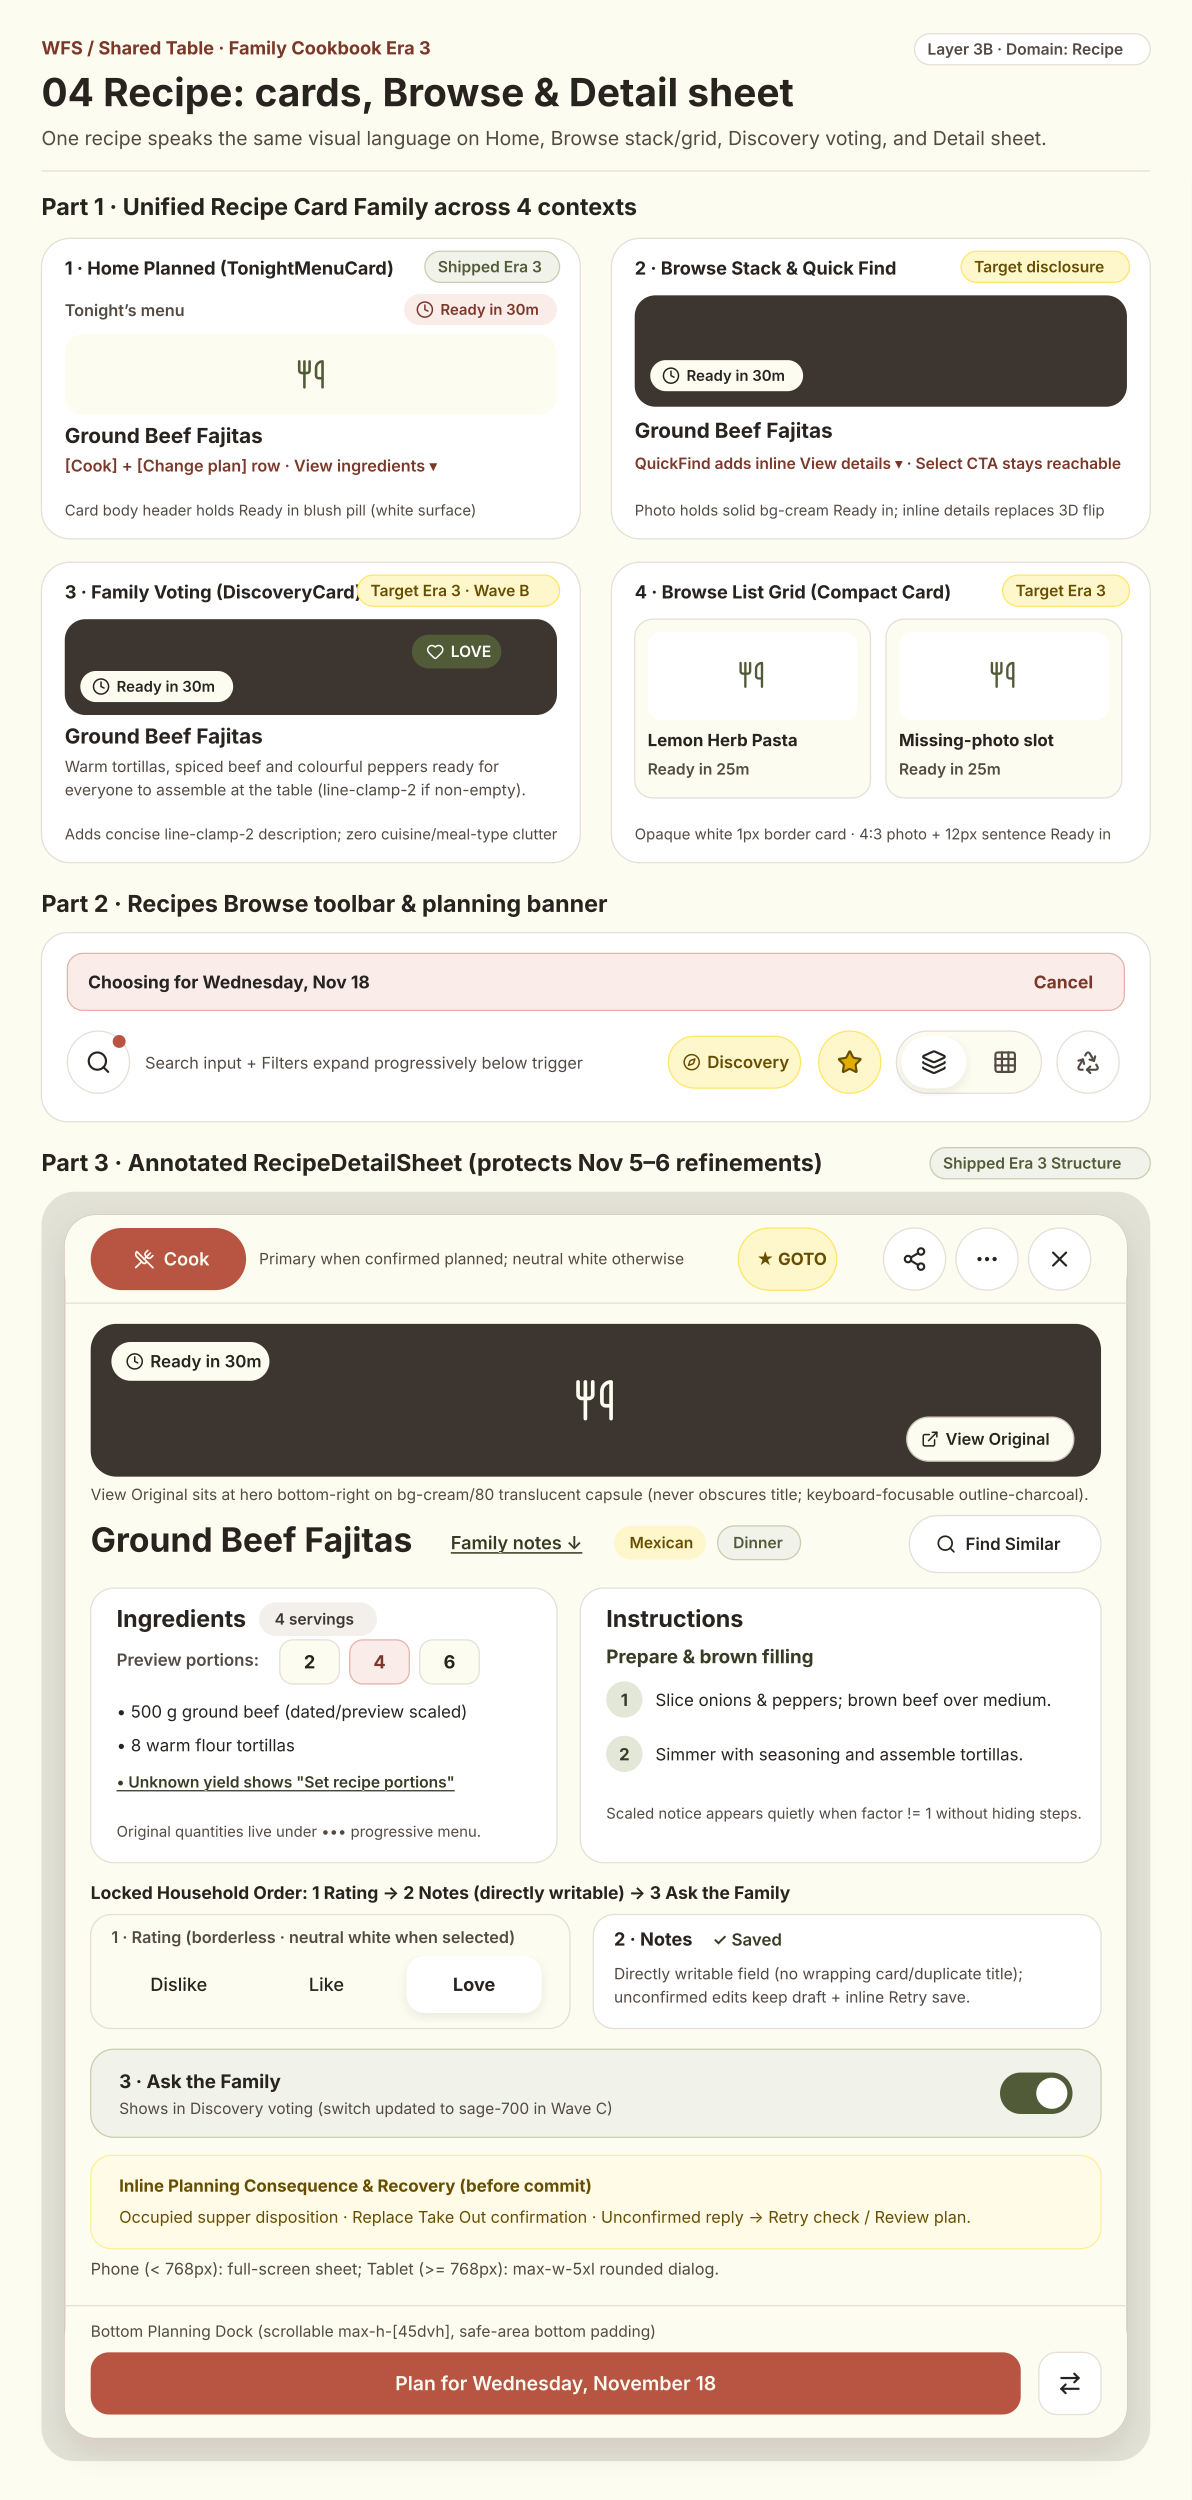
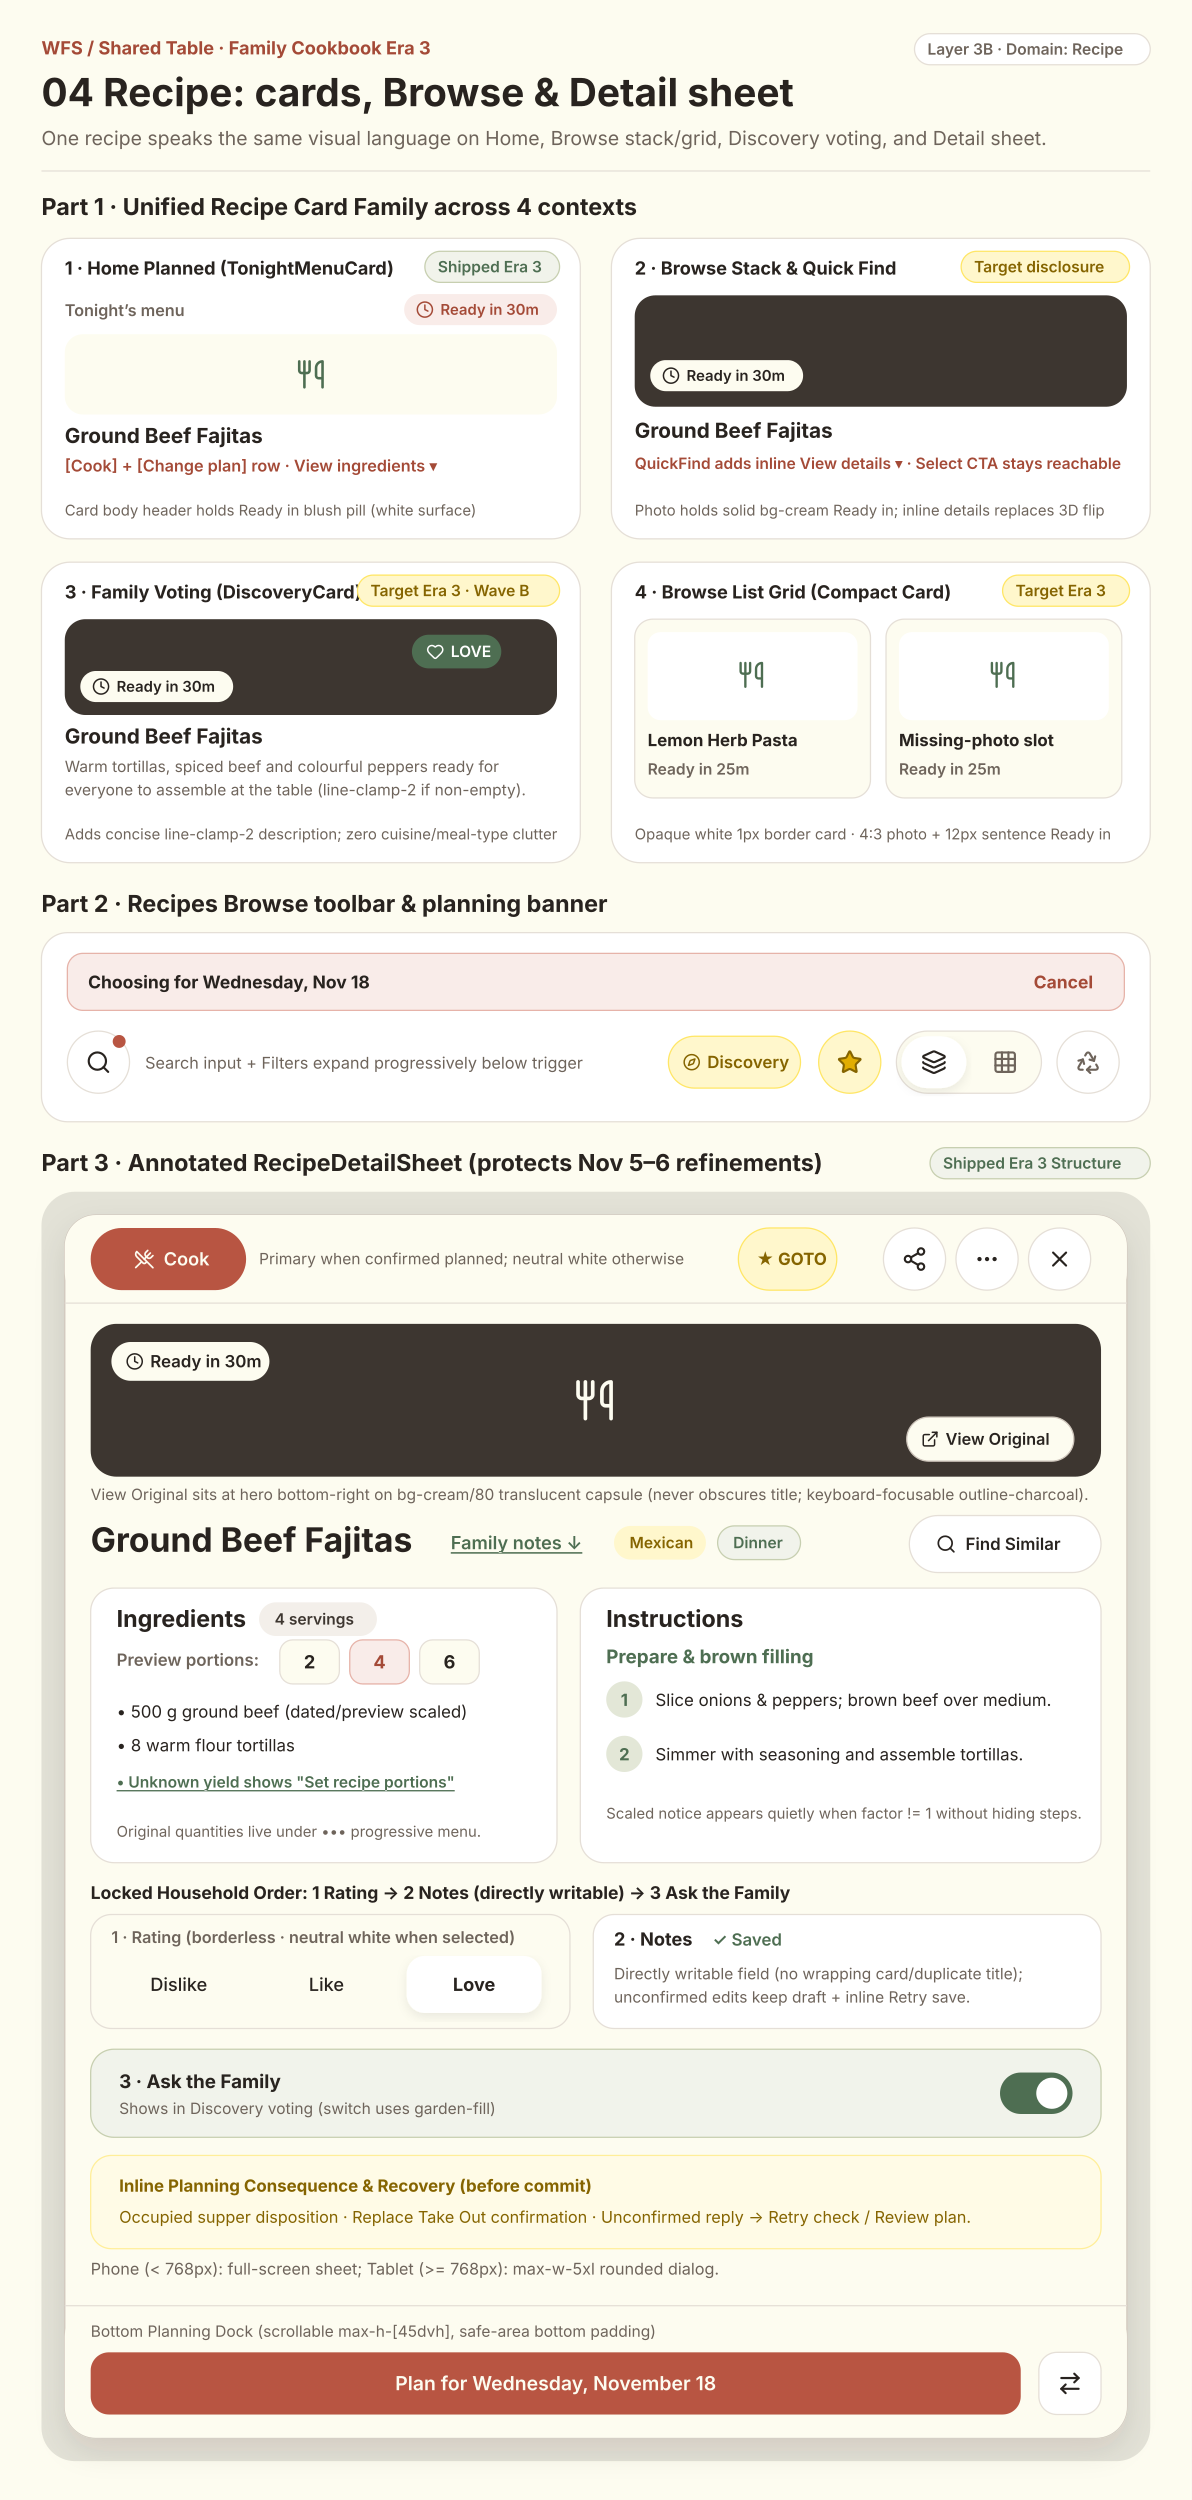
<svg xmlns="http://www.w3.org/2000/svg" width="920" height="1930" viewBox="0 0 920 1930" role="img" aria-labelledby="title desc">
  <defs>
    <filter id="cardShadow" x="-8%" y="-8%" width="116%" height="124%">
      <feDropShadow dx="0" dy="10" stdDeviation="12" flood-color="#28231F" flood-opacity="0.10" />
    </filter>
    <filter id="smShadow" x="-8%" y="-8%" width="116%" height="124%">
      <feDropShadow dx="0" dy="3" stdDeviation="4" flood-color="#28231F" flood-opacity="0.08" />
    </filter>
    <linearGradient id="herbGrad" x1="0" y1="0" x2="1" y2="1">
-       <stop offset="0%" stop-color="#6E7A49" />
-       <stop offset="100%" stop-color="#525B37" />
+       <stop offset="0%" stop-color="#4E6E52" />
+       <stop offset="100%" stop-color="#3D5940" />
    </linearGradient>
  </defs>
  <style>text { font-family: Inter, "DejaVu Sans", sans-serif; } .heading { font-family: Outfit, Inter, "DejaVu Sans", sans-serif; }</style>
  <rect x="0" y="0" width="920" height="1930" rx="0" fill="#FDFCF0" />
  <rect x="0" y="0" width="920" height="140" rx="0" fill="#FDFCF0" />
-   <text x="32" y="42" font-size="14" fill="#7B3829" font-weight="700">WFS / Shared Table · Family Cookbook Era 3</text>
+   <text x="32" y="42" font-size="14" fill="#A44A37" font-weight="700">WFS / Shared Table · Family Cookbook Era 3</text>
  <rect x="706" y="26" width="182" height="24" rx="12" fill="#FFFFFF" stroke="#E5DFD7" stroke-width="1" />
-   <text x="716" y="42.2" font-size="12" fill="#524A43" font-weight="600">Layer 3B · Domain: Recipe</text>
+   <text x="716" y="42.2" font-size="12" fill="#6E645B" font-weight="600">Layer 3B · Domain: Recipe</text>
  <text x="32" y="82" font-size="30" fill="#28231F" font-weight="700" class="heading">04  Recipe: cards, Browse &amp; Detail sheet</text>
-   <text x="32" y="112" font-size="15" fill="#524A43" font-weight="400">One recipe speaks the same visual language on Home, Browse stack/grid, Discovery voting, and Detail sheet.</text>
+   <text x="32" y="112" font-size="15" fill="#6E645B" font-weight="400">One recipe speaks the same visual language on Home, Browse stack/grid, Discovery voting, and Detail sheet.</text>
  <line x1="32" y1="132" x2="888" y2="132" stroke="#E5DFD7" stroke-width="1" />
  <text x="32" y="166" font-size="18" fill="#28231F" font-weight="700" class="heading">Part 1 · Unified Recipe Card Family across 4 contexts</text>
  <rect x="32" y="184" width="416" height="232" rx="22" fill="#FFFFFF" stroke="#E5DFD7" stroke-width="1" />
  <text x="50" y="212" font-size="14" fill="#28231F" font-weight="700">1 · Home Planned (TonightMenuCard)</text>
  <rect x="328" y="194" width="104" height="24" rx="12" fill="#F1F3EB" stroke="#C7CFB0" stroke-width="1" />
-   <text x="338" y="210.2" font-size="12" fill="#525B37" font-weight="600">Shipped Era 3</text>
-   <text x="50" y="244" font-size="12.5" fill="#524A43" font-weight="600">Tonight’s menu</text>
+   <text x="338" y="210.2" font-size="12" fill="#4E6E52" font-weight="600">Shipped Era 3</text>
+   <text x="50" y="244" font-size="12.5" fill="#6E645B" font-weight="600">Tonight’s menu</text>
  <rect x="312" y="227" width="118" height="24" rx="12" fill="#F9ECE9" />
-   <g transform="translate(321 232) scale(0.5833)" fill="none" stroke="#7B3829" stroke-width="2" stroke-linecap="round" stroke-linejoin="round">
-     <circle cx="12" cy="12" r="10" />
-     <path d="M12 6v6l4 2" />
-   </g>
-   <text x="340" y="243.025" font-size="11.5" fill="#7B3829" font-weight="600">Ready in 30m</text>
+   <g transform="translate(321 232) scale(0.5833)" fill="none" stroke="#A44A37" stroke-width="2" stroke-linecap="round" stroke-linejoin="round">
+     <circle cx="12" cy="12" r="10" />
+     <path d="M12 6v6l4 2" />
+   </g>
+   <text x="340" y="243.025" font-size="11.5" fill="#A44A37" font-weight="600">Ready in 30m</text>
  <rect x="50" y="258" width="380" height="62" rx="14" fill="#FDFCF0" />
-   <g transform="translate(228 277) scale(1)" fill="none" stroke="#525B37" stroke-width="2" stroke-linecap="round" stroke-linejoin="round">
+   <g transform="translate(228 277) scale(1)" fill="none" stroke="#4E6E52" stroke-width="2" stroke-linecap="round" stroke-linejoin="round">
    <path d="M3 2v7c0 1.1.9 2 2 2h4a2 2 0 0 0 2-2V2" />
    <path d="M7 2v20" />
    <path d="M21 15V2a5 5 0 0 0-5 5v6c0 1.1.9 2 2 2h3Zm0 0v7" />
  </g>
  <text x="50" y="342" font-size="16" fill="#28231F" font-weight="700" class="heading">Ground Beef Fajitas</text>
-   <text x="50" y="364" font-size="12.5" fill="#7B3829" font-weight="600">[Cook] + [Change plan] row · View ingredients ▾</text>
-   <text x="50" y="398" font-size="11.5" fill="#524A43" font-weight="400">Card body header holds Ready in blush pill (white surface)</text>
+   <text x="50" y="364" font-size="12.5" fill="#A44A37" font-weight="600">[Cook] + [Change plan] row · View ingredients ▾</text>
+   <text x="50" y="398" font-size="11.5" fill="#6E645B" font-weight="400">Card body header holds Ready in blush pill (white surface)</text>
  <rect x="472" y="184" width="416" height="232" rx="22" fill="#FFFFFF" stroke="#E5DFD7" stroke-width="1" />
  <text x="490" y="212" font-size="14" fill="#28231F" font-weight="700">2 · Browse Stack &amp; Quick Find</text>
  <rect x="742" y="194" width="130" height="24" rx="12" fill="#FFF7CC" stroke="#FFE666" stroke-width="1" />
-   <text x="752" y="210.2" font-size="12" fill="#664E01" font-weight="600">Target disclosure</text>
+   <text x="752" y="210.2" font-size="12" fill="#856400" font-weight="600">Target disclosure</text>
  <rect x="490" y="228" width="380" height="86" rx="16" fill="#3D3630" />
  <rect x="502" y="278" width="118" height="24" rx="12" fill="#FDFCF0" />
  <g transform="translate(511 283) scale(0.5833)" fill="none" stroke="#28231F" stroke-width="2" stroke-linecap="round" stroke-linejoin="round">
    <circle cx="12" cy="12" r="10" />
    <path d="M12 6v6l4 2" />
  </g>
  <text x="530" y="294.025" font-size="11.5" fill="#28231F" font-weight="600">Ready in 30m</text>
  <text x="490" y="338" font-size="16" fill="#28231F" font-weight="700" class="heading">Ground Beef Fajitas</text>
-   <text x="490" y="362" font-size="12" fill="#7B3829" font-weight="600">QuickFind adds inline View details ▾ · Select CTA stays reachable</text>
-   <text x="490" y="398" font-size="11.5" fill="#524A43" font-weight="400">Photo holds solid bg-cream Ready in; inline details replaces 3D flip</text>
+   <text x="490" y="362" font-size="12" fill="#A44A37" font-weight="600">QuickFind adds inline View details ▾ · Select CTA stays reachable</text>
+   <text x="490" y="398" font-size="11.5" fill="#6E645B" font-weight="400">Photo holds solid bg-cream Ready in; inline details replaces 3D flip</text>
  <rect x="32" y="434" width="416" height="232" rx="22" fill="#FFFFFF" stroke="#E5DFD7" stroke-width="1" />
  <text x="50" y="462" font-size="14" fill="#28231F" font-weight="700">3 · Family Voting (DiscoveryCard)</text>
  <rect x="276" y="444" width="156" height="24" rx="12" fill="#FFF7CC" stroke="#FFE666" stroke-width="1" />
-   <text x="286" y="460.2" font-size="12" fill="#664E01" font-weight="600">Target Era 3 · Wave B</text>
+   <text x="286" y="460.2" font-size="12" fill="#856400" font-weight="600">Target Era 3 · Wave B</text>
  <rect x="50" y="478" width="380" height="74" rx="16" fill="#3D3630" />
  <rect x="62" y="518" width="118" height="24" rx="12" fill="#FDFCF0" />
  <g transform="translate(71 523) scale(0.5833)" fill="none" stroke="#28231F" stroke-width="2" stroke-linecap="round" stroke-linejoin="round">
    <circle cx="12" cy="12" r="10" />
    <path d="M12 6v6l4 2" />
  </g>
  <text x="90" y="534.025" font-size="11.5" fill="#28231F" font-weight="600">Ready in 30m</text>
-   <rect x="318" y="490" width="69" height="26" rx="13" fill="#525B37" />
+   <rect x="318" y="490" width="69" height="26" rx="13" fill="#4E6E52" />
  <g transform="translate(329 496) scale(0.5833)" fill="none" stroke="#FFFFFF" stroke-width="2" stroke-linecap="round" stroke-linejoin="round">
    <path d="M2 9.5a5.5 5.5 0 0 1 9.591-3.676.56.56 0 0 0 .818 0A5.49 5.49 0 0 1 22 9.5c0 2.29-1.5 4-3 5.5l-5.492 5.313a2 2 0 0 1-3 .019L5 15c-1.5-1.5-3-3.2-3-5.5" />
  </g>
  <text x="348" y="507.2" font-size="12" fill="#FFFFFF" font-weight="600">LOVE</text>
  <text x="50" y="574" font-size="16" fill="#28231F" font-weight="700" class="heading">Ground Beef Fajitas</text>
-   <text x="50" y="596" font-size="12" fill="#524A43" font-weight="400">Warm tortillas, spiced beef and colourful peppers ready for</text>
-   <text x="50" y="614" font-size="12" fill="#524A43" font-weight="400">everyone to assemble at the table (line-clamp-2 if non-empty).</text>
-   <text x="50" y="648" font-size="11.5" fill="#524A43" font-weight="400">Adds concise line-clamp-2 description; zero cuisine/meal-type clutter</text>
+   <text x="50" y="596" font-size="12" fill="#6E645B" font-weight="400">Warm tortillas, spiced beef and colourful peppers ready for</text>
+   <text x="50" y="614" font-size="12" fill="#6E645B" font-weight="400">everyone to assemble at the table (line-clamp-2 if non-empty).</text>
+   <text x="50" y="648" font-size="11.5" fill="#6E645B" font-weight="400">Adds concise line-clamp-2 description; zero cuisine/meal-type clutter</text>
  <rect x="472" y="434" width="416" height="232" rx="22" fill="#FFFFFF" stroke="#E5DFD7" stroke-width="1" />
  <text x="490" y="462" font-size="14" fill="#28231F" font-weight="700">4 · Browse List Grid (Compact Card)</text>
  <rect x="774" y="444" width="98" height="24" rx="12" fill="#FFF7CC" stroke="#FFE666" stroke-width="1" />
-   <text x="784" y="460.2" font-size="12" fill="#664E01" font-weight="600">Target Era 3</text>
+   <text x="784" y="460.2" font-size="12" fill="#856400" font-weight="600">Target Era 3</text>
  <rect x="490" y="478" width="182" height="138" rx="14" fill="#FDFCF0" stroke="#E5DFD7" stroke-width="1" />
  <rect x="500" y="488" width="162" height="68" rx="10" fill="#FFFFFF" />
-   <g transform="translate(569 510) scale(0.9167)" fill="none" stroke="#525B37" stroke-width="2" stroke-linecap="round" stroke-linejoin="round">
+   <g transform="translate(569 510) scale(0.9167)" fill="none" stroke="#4E6E52" stroke-width="2" stroke-linecap="round" stroke-linejoin="round">
    <path d="M3 2v7c0 1.1.9 2 2 2h4a2 2 0 0 0 2-2V2" />
    <path d="M7 2v20" />
    <path d="M21 15V2a5 5 0 0 0-5 5v6c0 1.1.9 2 2 2h3Zm0 0v7" />
  </g>
  <text x="500" y="576" font-size="13" fill="#28231F" font-weight="700">Lemon Herb Pasta</text>
-   <text x="500" y="598" font-size="12" fill="#524A43" font-weight="600">Ready in 25m</text>
+   <text x="500" y="598" font-size="12" fill="#6E645B" font-weight="600">Ready in 25m</text>
  <rect x="684" y="478" width="182" height="138" rx="14" fill="#FDFCF0" stroke="#E5DFD7" stroke-width="1" />
  <rect x="694" y="488" width="162" height="68" rx="10" fill="#FFFFFF" />
-   <g transform="translate(763 510) scale(0.9167)" fill="none" stroke="#525B37" stroke-width="2" stroke-linecap="round" stroke-linejoin="round">
+   <g transform="translate(763 510) scale(0.9167)" fill="none" stroke="#4E6E52" stroke-width="2" stroke-linecap="round" stroke-linejoin="round">
    <path d="M3 2v7c0 1.1.9 2 2 2h4a2 2 0 0 0 2-2V2" />
    <path d="M7 2v20" />
    <path d="M21 15V2a5 5 0 0 0-5 5v6c0 1.1.9 2 2 2h3Zm0 0v7" />
  </g>
  <text x="694" y="576" font-size="13" fill="#28231F" font-weight="700">Missing-photo slot</text>
-   <text x="694" y="598" font-size="12" fill="#524A43" font-weight="600">Ready in 25m</text>
-   <text x="490" y="648" font-size="11.5" fill="#524A43" font-weight="400">Opaque white 1px border card · 4:3 photo + 12px sentence Ready in</text>
+   <text x="694" y="598" font-size="12" fill="#6E645B" font-weight="600">Ready in 25m</text>
+   <text x="490" y="648" font-size="11.5" fill="#6E645B" font-weight="400">Opaque white 1px border card · 4:3 photo + 12px sentence Ready in</text>
  <text x="32" y="704" font-size="18" fill="#28231F" font-weight="700" class="heading">Part 2 · Recipes Browse toolbar &amp; planning banner</text>
  <rect x="32" y="720" width="856" height="146" rx="20" fill="#FFFFFF" stroke="#E5DFD7" stroke-width="1" />
  <rect x="52" y="736" width="816" height="44" rx="12" fill="#F9ECE9" stroke="#E6B3A9" stroke-width="1" />
  <text x="68" y="763" font-size="13.5" fill="#28231F" font-weight="700">Choosing for Wednesday, Nov 18</text>
-   <text x="798" y="763" font-size="13.5" fill="#7B3829" font-weight="700">Cancel</text>
+   <text x="798" y="763" font-size="13.5" fill="#A44A37" font-weight="700">Cancel</text>
  <rect x="52" y="796" width="48" height="48" rx="24" fill="#FFFFFF" stroke="#E5DFD7" stroke-width="1" />
  <g transform="translate(66 810) scale(0.8333)" fill="none" stroke="#28231F" stroke-width="2" stroke-linecap="round" stroke-linejoin="round">
    <path d="m21 21-4.34-4.34" />
    <circle cx="11" cy="11" r="8" />
  </g>
  <circle cx="92" cy="804" r="5" fill="#B85542" />
-   <text x="112" y="825" font-size="12.5" fill="#524A43" font-weight="400">Search input + Filters expand progressively below trigger</text>
+   <text x="112" y="825" font-size="12.5" fill="#6E645B" font-weight="400">Search input + Filters expand progressively below trigger</text>
  <rect x="516" y="800" width="102" height="40" rx="20" fill="#FFF7CC" stroke="#FFE666" stroke-width="1" />
-   <g transform="translate(527 813) scale(0.5833)" fill="none" stroke="#664E01" stroke-width="2" stroke-linecap="round" stroke-linejoin="round">
+   <g transform="translate(527 813) scale(0.5833)" fill="none" stroke="#856400" stroke-width="2" stroke-linecap="round" stroke-linejoin="round">
    <circle cx="12" cy="12" r="10" />
    <path d="m16.24 7.76-1.804 5.411a2 2 0 0 1-1.265 1.265L7.76 16.24l1.804-5.411a2 2 0 0 1 1.265-1.265z" />
  </g>
-   <text x="546" y="824.55" font-size="13" fill="#664E01" font-weight="600">Discovery</text>
+   <text x="546" y="824.55" font-size="13" fill="#856400" font-weight="600">Discovery</text>
  <rect x="632" y="796" width="48" height="48" rx="24" fill="#FFF7CC" stroke="#FFE666" stroke-width="1" />
-   <g transform="translate(646 810) scale(0.8333)" fill="#E1AD01" stroke="#664E01" stroke-width="2" stroke-linecap="round" stroke-linejoin="round">
+   <g transform="translate(646 810) scale(0.8333)" fill="#E1AD01" stroke="#856400" stroke-width="2" stroke-linecap="round" stroke-linejoin="round">
    <path d="M11.525 2.295a.53.53 0 0 1 .95 0l2.31 4.679a2.123 2.123 0 0 0 1.595 1.16l5.166.756a.53.53 0 0 1 .294.904l-3.736 3.638a2.123 2.123 0 0 0-.611 1.878l.882 5.14a.53.53 0 0 1-.771.56l-4.618-2.428a2.122 2.122 0 0 0-1.973 0L6.396 21.01a.53.53 0 0 1-.77-.56l.881-5.139a2.122 2.122 0 0 0-.611-1.879L2.16 9.795a.53.53 0 0 1 .294-.906l5.165-.755a2.122 2.122 0 0 0 1.597-1.16z" />
  </g>
  <rect x="692" y="796" width="112" height="48" rx="24" fill="#FDFCF0" stroke="#E5DFD7" stroke-width="1" />
  <rect x="696" y="800" width="50" height="40" rx="20" fill="#FFFFFF" filter="url(#smShadow)" />
  <g transform="translate(711 810) scale(0.8333)" fill="none" stroke="#28231F" stroke-width="2" stroke-linecap="round" stroke-linejoin="round">
    <path d="M12.83 2.18a2 2 0 0 0-1.66 0L2.6 6.08a1 1 0 0 0 0 1.83l8.58 3.91a2 2 0 0 0 1.66 0l8.58-3.9a1 1 0 0 0 0-1.83z" />
    <path d="M2 12a1 1 0 0 0 .58.91l8.6 3.91a2 2 0 0 0 1.65 0l8.58-3.9A1 1 0 0 0 22 12" />
    <path d="M2 17a1 1 0 0 0 .58.91l8.6 3.91a2 2 0 0 0 1.65 0l8.58-3.9A1 1 0 0 0 22 17" />
  </g>
-   <g transform="translate(766 810) scale(0.8333)" fill="none" stroke="#524A43" stroke-width="2" stroke-linecap="round" stroke-linejoin="round">
+   <g transform="translate(766 810) scale(0.8333)" fill="none" stroke="#6E645B" stroke-width="2" stroke-linecap="round" stroke-linejoin="round">
    <rect width="18" height="18" x="3" y="3" rx="2" />
    <path d="M3 9h18" />
    <path d="M3 15h18" />
    <path d="M9 3v18" />
    <path d="M15 3v18" />
  </g>
  <rect x="816" y="796" width="48" height="48" rx="24" fill="#FFFFFF" stroke="#E5DFD7" stroke-width="1" />
-   <g transform="translate(830 810) scale(0.8333)" fill="none" stroke="#524A43" stroke-width="2" stroke-linecap="round" stroke-linejoin="round">
+   <g transform="translate(830 810) scale(0.8333)" fill="none" stroke="#6E645B" stroke-width="2" stroke-linecap="round" stroke-linejoin="round">
    <path d="M7 19H4.815a1.83 1.83 0 0 1-1.57-.881 1.785 1.785 0 0 1-.004-1.784L7.196 9.5" />
    <path d="M11 19h8.203a1.83 1.83 0 0 0 1.556-.89 1.784 1.784 0 0 0 0-1.775l-1.226-2.12" />
    <path d="m14 16-3 3 3 3" />
    <path d="M8.293 13.596 7.196 9.5 3.1 10.598" />
    <path d="m9.344 5.811 1.093-1.892A1.83 1.83 0 0 1 11.985 3a1.784 1.784 0 0 1 1.546.888l3.943 6.843" />
    <path d="m13.378 9.633 4.096 1.098 1.097-4.096" />
  </g>
  <text x="32" y="904" font-size="18" fill="#28231F" font-weight="700" class="heading">Part 3 · Annotated RecipeDetailSheet (protects Nov 5–6 refinements)</text>
  <rect x="718" y="886" width="170" height="24" rx="12" fill="#F1F3EB" stroke="#C7CFB0" stroke-width="1" />
-   <text x="728" y="902.2" font-size="12" fill="#525B37" font-weight="600">Shipped Era 3 Structure</text>
+   <text x="728" y="902.2" font-size="12" fill="#4E6E52" font-weight="600">Shipped Era 3 Structure</text>
  <rect x="32" y="920" width="856" height="980" rx="26" fill="#28231F" fill-opacity="0.12" />
  <rect x="50" y="938" width="820" height="944" rx="24" fill="#FDFCF0" stroke="#CFC6BC" stroke-width="1" filter="url(#cardShadow)" />
  <rect x="50" y="938" width="820" height="68" rx="24" fill="#FDFCF0" />
  <line x1="50" y1="1006" x2="870" y2="1006" stroke="#E5DFD7" stroke-width="1" />
  <rect x="70" y="948" width="120" height="48" rx="24" fill="#B85542" />
  <g transform="translate(103.38 964) scale(0.6667)" fill="none" stroke="#FDFCF0" stroke-width="2" stroke-linecap="round" stroke-linejoin="round">
    <path d="m16 2-2.3 2.3a3 3 0 0 0 0 4.2l1.8 1.8a3 3 0 0 0 4.2 0L22 8" />
    <path d="M15 15 3.3 3.3a4.2 4.2 0 0 0 0 6l7.3 7.3c.7.7 2 .7 2.8 0L15 15Zm0 0 7 7" />
    <path d="m2.1 21.8 6.4-6.3" />
    <path d="m19 5-7 7" />
  </g>
  <text x="126.38" y="976.9" font-size="14" fill="#FDFCF0" font-weight="600">Cook</text>
-   <text x="200" y="976" font-size="12" fill="#524A43" font-weight="400">Primary when confirmed planned; neutral white otherwise</text>
+   <text x="200" y="976" font-size="12" fill="#6E645B" font-weight="400">Primary when confirmed planned; neutral white otherwise</text>
  <rect x="570" y="948" width="76" height="48" rx="24" fill="#FFF7CC" stroke="#FFE666" stroke-width="1" />
-   <text x="584" y="976.55" font-size="13" fill="#664E01" font-weight="700">★ GOTO</text>
+   <text x="584" y="976.55" font-size="13" fill="#856400" font-weight="700">★ GOTO</text>
  <rect x="682" y="948" width="48" height="48" rx="24" fill="#FFFFFF" stroke="#E5DFD7" stroke-width="1" />
  <g transform="translate(696 962) scale(0.8333)" fill="none" stroke="#28231F" stroke-width="2" stroke-linecap="round" stroke-linejoin="round">
    <circle cx="18" cy="5" r="3" />
    <circle cx="6" cy="12" r="3" />
    <circle cx="18" cy="19" r="3" />
    <line x1="8.59" x2="15.42" y1="13.51" y2="17.49" />
    <line x1="15.41" x2="8.59" y1="6.51" y2="10.49" />
  </g>
  <rect x="738" y="948" width="48" height="48" rx="24" fill="#FFFFFF" stroke="#E5DFD7" stroke-width="1" />
  <g transform="translate(752 962) scale(0.8333)" fill="none" stroke="#28231F" stroke-width="2" stroke-linecap="round" stroke-linejoin="round">
    <circle cx="12" cy="12" r="1" />
    <circle cx="19" cy="12" r="1" />
    <circle cx="5" cy="12" r="1" />
  </g>
  <rect x="794" y="948" width="48" height="48" rx="24" fill="#FFFFFF" stroke="#E5DFD7" stroke-width="1" />
  <g transform="translate(808 962) scale(0.8333)" fill="none" stroke="#28231F" stroke-width="2" stroke-linecap="round" stroke-linejoin="round">
    <path d="M18 6 6 18" />
    <path d="m6 6 12 12" />
  </g>
  <rect x="70" y="1022" width="780" height="118" rx="20" fill="#3D3630" />
  <rect x="86" y="1036" width="122" height="30" rx="15" fill="#FDFCF0" />
  <g transform="translate(97 1044) scale(0.5833)" fill="none" stroke="#28231F" stroke-width="2" stroke-linecap="round" stroke-linejoin="round">
    <circle cx="12" cy="12" r="10" />
    <path d="M12 6v6l4 2" />
  </g>
  <text x="116" y="1055.55" font-size="13" fill="#28231F" font-weight="600">Ready in 30m</text>
  <g transform="translate(442 1064) scale(1.4167)" fill="none" stroke="#FDFCF0" stroke-width="2" stroke-linecap="round" stroke-linejoin="round">
    <path d="M3 2v7c0 1.1.9 2 2 2h4a2 2 0 0 0 2-2V2" />
    <path d="M7 2v20" />
    <path d="M21 15V2a5 5 0 0 0-5 5v6c0 1.1.9 2 2 2h3Zm0 0v7" />
  </g>
  <rect x="700" y="1094" width="129" height="34" rx="17" fill="#FDFCF0" stroke="#CFC6BC" stroke-width="1" />
  <g transform="translate(711 1104) scale(0.5833)" fill="none" stroke="#28231F" stroke-width="2" stroke-linecap="round" stroke-linejoin="round">
    <path d="M15 3h6v6" />
    <path d="M10 14 21 3" />
    <path d="M18 13v6a2 2 0 0 1-2 2H5a2 2 0 0 1-2-2V8a2 2 0 0 1 2-2h6" />
  </g>
  <text x="730" y="1115.38" font-size="12.5" fill="#28231F" font-weight="600">View Original</text>
-   <text x="70" y="1158" font-size="12" fill="#524A43" font-weight="400">View Original sits at hero bottom-right on bg-cream/80 translucent capsule (never obscures title; keyboard-focusable outline-charcoal).</text>
+   <text x="70" y="1158" font-size="12" fill="#6E645B" font-weight="400">View Original sits at hero bottom-right on bg-cream/80 translucent capsule (never obscures title; keyboard-focusable outline-charcoal).</text>
  <text x="70" y="1198" font-size="26" fill="#28231F" font-weight="700" class="heading">Ground Beef Fajitas</text>
-   <text x="348" y="1196" font-size="14" fill="#373D25" font-weight="600" text-decoration="underline">Family notes ↓</text>
+   <text x="348" y="1196" font-size="14" fill="#4E6E52" font-weight="600" text-decoration="underline">Family notes ↓</text>
  <rect x="474" y="1178" width="71" height="26" rx="13" fill="#FFF7CC" />
-   <text x="486" y="1195.2" font-size="12" fill="#664E01" font-weight="600">Mexican</text>
+   <text x="486" y="1195.2" font-size="12" fill="#856400" font-weight="600">Mexican</text>
  <rect x="554" y="1178" width="64" height="26" rx="13" fill="#F1F3EB" stroke="#C7CFB0" stroke-width="1" />
-   <text x="566" y="1195.2" font-size="12" fill="#525B37" font-weight="600">Dinner</text>
+   <text x="566" y="1195.2" font-size="12" fill="#4E6E52" font-weight="600">Dinner</text>
  <rect x="702" y="1170" width="148" height="44" rx="22" fill="#FFFFFF" stroke="#E5DFD7" stroke-width="1" />
  <g transform="translate(722.38 1184) scale(0.6667)" fill="none" stroke="#28231F" stroke-width="2" stroke-linecap="round" stroke-linejoin="round">
    <path d="m21 21-4.34-4.34" />
    <circle cx="11" cy="11" r="8" />
  </g>
  <text x="745.38" y="1196.55" font-size="13" fill="#28231F" font-weight="600">Find Similar</text>
  <rect x="70" y="1226" width="360" height="212" rx="18" fill="#FFFFFF" stroke="#E5DFD7" stroke-width="1" />
  <text x="90" y="1256" font-size="18" fill="#28231F" font-weight="700" class="heading">Ingredients</text>
  <rect x="200" y="1237" width="91" height="26" rx="13" fill="#F3EFEA" />
  <text x="212" y="1254.2" font-size="12" fill="#3D3630" font-weight="600">4 servings</text>
-   <text x="90" y="1286" font-size="13" fill="#524A43" font-weight="600">Preview portions:</text>
+   <text x="90" y="1286" font-size="13" fill="#6E645B" font-weight="600">Preview portions:</text>
  <rect x="216" y="1266" width="46" height="34" rx="10" fill="#FDFCF0" stroke="#E5DFD7" stroke-width="1" />
  <text x="239" y="1288" font-size="14" fill="#28231F" font-weight="700" text-anchor="middle">2</text>
  <rect x="270" y="1266" width="46" height="34" rx="10" fill="#F9ECE9" stroke="#E6B3A9" stroke-width="1" />
-   <text x="293" y="1288" font-size="14" fill="#7B3829" font-weight="700" text-anchor="middle">4</text>
+   <text x="293" y="1288" font-size="14" fill="#A44A37" font-weight="700" text-anchor="middle">4</text>
  <rect x="324" y="1266" width="46" height="34" rx="10" fill="#FDFCF0" stroke="#E5DFD7" stroke-width="1" />
  <text x="347" y="1288" font-size="14" fill="#28231F" font-weight="700" text-anchor="middle">6</text>
  <text x="90" y="1326" font-size="13" fill="#28231F" font-weight="400">• 500 g ground beef (dated/preview scaled)</text>
  <text x="90" y="1352" font-size="13" fill="#28231F" font-weight="400">• 8 warm flour tortillas</text>
-   <text x="90" y="1380" font-size="12" fill="#373D25" font-weight="600" text-decoration="underline">• Unknown yield shows "Set recipe portions"</text>
-   <text x="90" y="1418" font-size="11.5" fill="#524A43" font-weight="400">Original quantities live under ••• progressive menu.</text>
+   <text x="90" y="1380" font-size="12" fill="#4E6E52" font-weight="600" text-decoration="underline">• Unknown yield shows "Set recipe portions"</text>
+   <text x="90" y="1418" font-size="11.5" fill="#6E645B" font-weight="400">Original quantities live under ••• progressive menu.</text>
  <rect x="448" y="1226" width="402" height="212" rx="18" fill="#FFFFFF" stroke="#E5DFD7" stroke-width="1" />
  <text x="468" y="1256" font-size="18" fill="#28231F" font-weight="700" class="heading">Instructions</text>
-   <text x="468" y="1284" font-size="14.5" fill="#373D25" font-weight="700">Prepare &amp; brown filling</text>
+   <text x="468" y="1284" font-size="14.5" fill="#4E6E52" font-weight="700">Prepare &amp; brown filling</text>
  <rect x="468" y="1298" width="28" height="28" rx="14" fill="#E3E7D7" />
-   <text x="482" y="1317" font-size="13" fill="#373D25" font-weight="700" text-anchor="middle">1</text>
+   <text x="482" y="1317" font-size="13" fill="#4E6E52" font-weight="700" text-anchor="middle">1</text>
  <text x="506" y="1317" font-size="13" fill="#28231F" font-weight="400">Slice onions &amp; peppers; brown beef over medium.</text>
  <rect x="468" y="1340" width="28" height="28" rx="14" fill="#E3E7D7" />
-   <text x="482" y="1359" font-size="13" fill="#373D25" font-weight="700" text-anchor="middle">2</text>
+   <text x="482" y="1359" font-size="13" fill="#4E6E52" font-weight="700" text-anchor="middle">2</text>
  <text x="506" y="1359" font-size="13" fill="#28231F" font-weight="400">Simmer with seasoning and assemble tortillas.</text>
-   <text x="468" y="1404" font-size="11.5" fill="#524A43" font-weight="400">Scaled notice appears quietly when factor != 1 without hiding steps.</text>
+   <text x="468" y="1404" font-size="11.5" fill="#6E645B" font-weight="400">Scaled notice appears quietly when factor != 1 without hiding steps.</text>
  <text x="70" y="1466" font-size="13.5" fill="#28231F" font-weight="700">Locked Household Order:  1 Rating  →  2 Notes (directly writable)  →  3 Ask the Family</text>
  <rect x="70" y="1478" width="370" height="88" rx="16" fill="#FDFCF0" stroke="#E5DFD7" stroke-width="1" />
-   <text x="86" y="1500" font-size="12.5" fill="#524A43" font-weight="600">1 · Rating (borderless · neutral white when selected)</text>
+   <text x="86" y="1500" font-size="12.5" fill="#6E645B" font-weight="600">1 · Rating (borderless · neutral white when selected)</text>
  <text x="138" y="1537" font-size="14" fill="#28231F" font-weight="500" text-anchor="middle">Dislike</text>
  <text x="252" y="1537" font-size="14" fill="#28231F" font-weight="500" text-anchor="middle">Like</text>
  <rect x="314" y="1510" width="104" height="44" rx="14" fill="#FFFFFF" filter="url(#smShadow)" />
  <text x="366" y="1537" font-size="14" fill="#28231F" font-weight="700" text-anchor="middle">Love</text>
  <rect x="458" y="1478" width="392" height="88" rx="16" fill="#FFFFFF" stroke="#E5DFD7" stroke-width="1" />
  <text x="474" y="1502" font-size="14" fill="#28231F" font-weight="700">2 · Notes</text>
-   <text x="550" y="1502" font-size="13" fill="#373D25" font-weight="600">✓ Saved</text>
-   <text x="474" y="1528" font-size="12" fill="#524A43" font-weight="400">Directly writable field (no wrapping card/duplicate title);</text>
-   <text x="474" y="1546" font-size="12" fill="#524A43" font-weight="400">unconfirmed edits keep draft + inline Retry save.</text>
+   <text x="550" y="1502" font-size="13" fill="#4E6E52" font-weight="600">✓ Saved</text>
+   <text x="474" y="1528" font-size="12" fill="#6E645B" font-weight="400">Directly writable field (no wrapping card/duplicate title);</text>
+   <text x="474" y="1546" font-size="12" fill="#6E645B" font-weight="400">unconfirmed edits keep draft + inline Retry save.</text>
  <rect x="70" y="1582" width="780" height="68" rx="18" fill="#F1F3EB" stroke="#C7CFB0" stroke-width="1" />
  <text x="92" y="1612" font-size="14.5" fill="#28231F" font-weight="700">3 · Ask the Family</text>
-   <text x="92" y="1632" font-size="12" fill="#524A43" font-weight="400">Shows in Discovery voting (switch updated to sage-700 in Wave C)</text>
-   <rect x="772" y="1600" width="56" height="32" rx="16" fill="#525B37" />
+   <text x="92" y="1632" font-size="12" fill="#6E645B" font-weight="400">Shows in Discovery voting (switch uses garden-fill)</text>
+   <rect x="772" y="1600" width="56" height="32" rx="16" fill="#4E6E52" />
  <circle cx="812" cy="1616" r="12" fill="#FFFFFF" />
  <rect x="70" y="1664" width="780" height="72" rx="16" fill="#FFFBE6" stroke="#FFEE99" stroke-width="1" />
-   <text x="92" y="1692" font-size="13" fill="#664E01" font-weight="700">Inline Planning Consequence &amp; Recovery (before commit)</text>
-   <text x="92" y="1716" font-size="12.5" fill="#664E01" font-weight="400">Occupied supper disposition · Replace Take Out confirmation · Unconfirmed reply → Retry check / Review plan.</text>
+   <text x="92" y="1692" font-size="13" fill="#856400" font-weight="700">Inline Planning Consequence &amp; Recovery (before commit)</text>
+   <text x="92" y="1716" font-size="12.5" fill="#856400" font-weight="400">Occupied supper disposition · Replace Take Out confirmation · Unconfirmed reply → Retry check / Review plan.</text>
  <rect x="50" y="1780" width="820" height="102" rx="24" fill="#FDFCF0" />
  <line x1="50" y1="1780" x2="870" y2="1780" stroke="#E5DFD7" stroke-width="1" />
-   <text x="70" y="1804" font-size="12" fill="#524A43" font-weight="400">Bottom Planning Dock (scrollable max-h-[45dvh], safe-area bottom padding)</text>
+   <text x="70" y="1804" font-size="12" fill="#6E645B" font-weight="400">Bottom Planning Dock (scrollable max-h-[45dvh], safe-area bottom padding)</text>
  <rect x="70" y="1816" width="718" height="48" rx="14" fill="#B85542" />
  <text x="429" y="1845.25" font-size="15" fill="#FDFCF0" font-weight="600" text-anchor="middle">Plan for Wednesday, November 18</text>
  <rect x="802" y="1816" width="48" height="48" rx="14" fill="#FFFFFF" stroke="#E5DFD7" stroke-width="1" />
  <g transform="translate(816 1830) scale(0.8333)" fill="none" stroke="#28231F" stroke-width="2" stroke-linecap="round" stroke-linejoin="round">
    <path d="m16 3 4 4-4 4" />
    <path d="M20 7H4" />
    <path d="m8 21-4-4 4-4" />
    <path d="M4 17h16" />
  </g>
-   <text x="70" y="1756" font-size="12.5" fill="#524A43" font-weight="400">Phone (&lt; 768px): full-screen sheet; Tablet (&gt;= 768px): max-w-5xl rounded dialog.</text>
+   <text x="70" y="1756" font-size="12.5" fill="#6E645B" font-weight="400">Phone (&lt; 768px): full-screen sheet; Tablet (&gt;= 768px): max-w-5xl rounded dialog.</text>
</svg>
